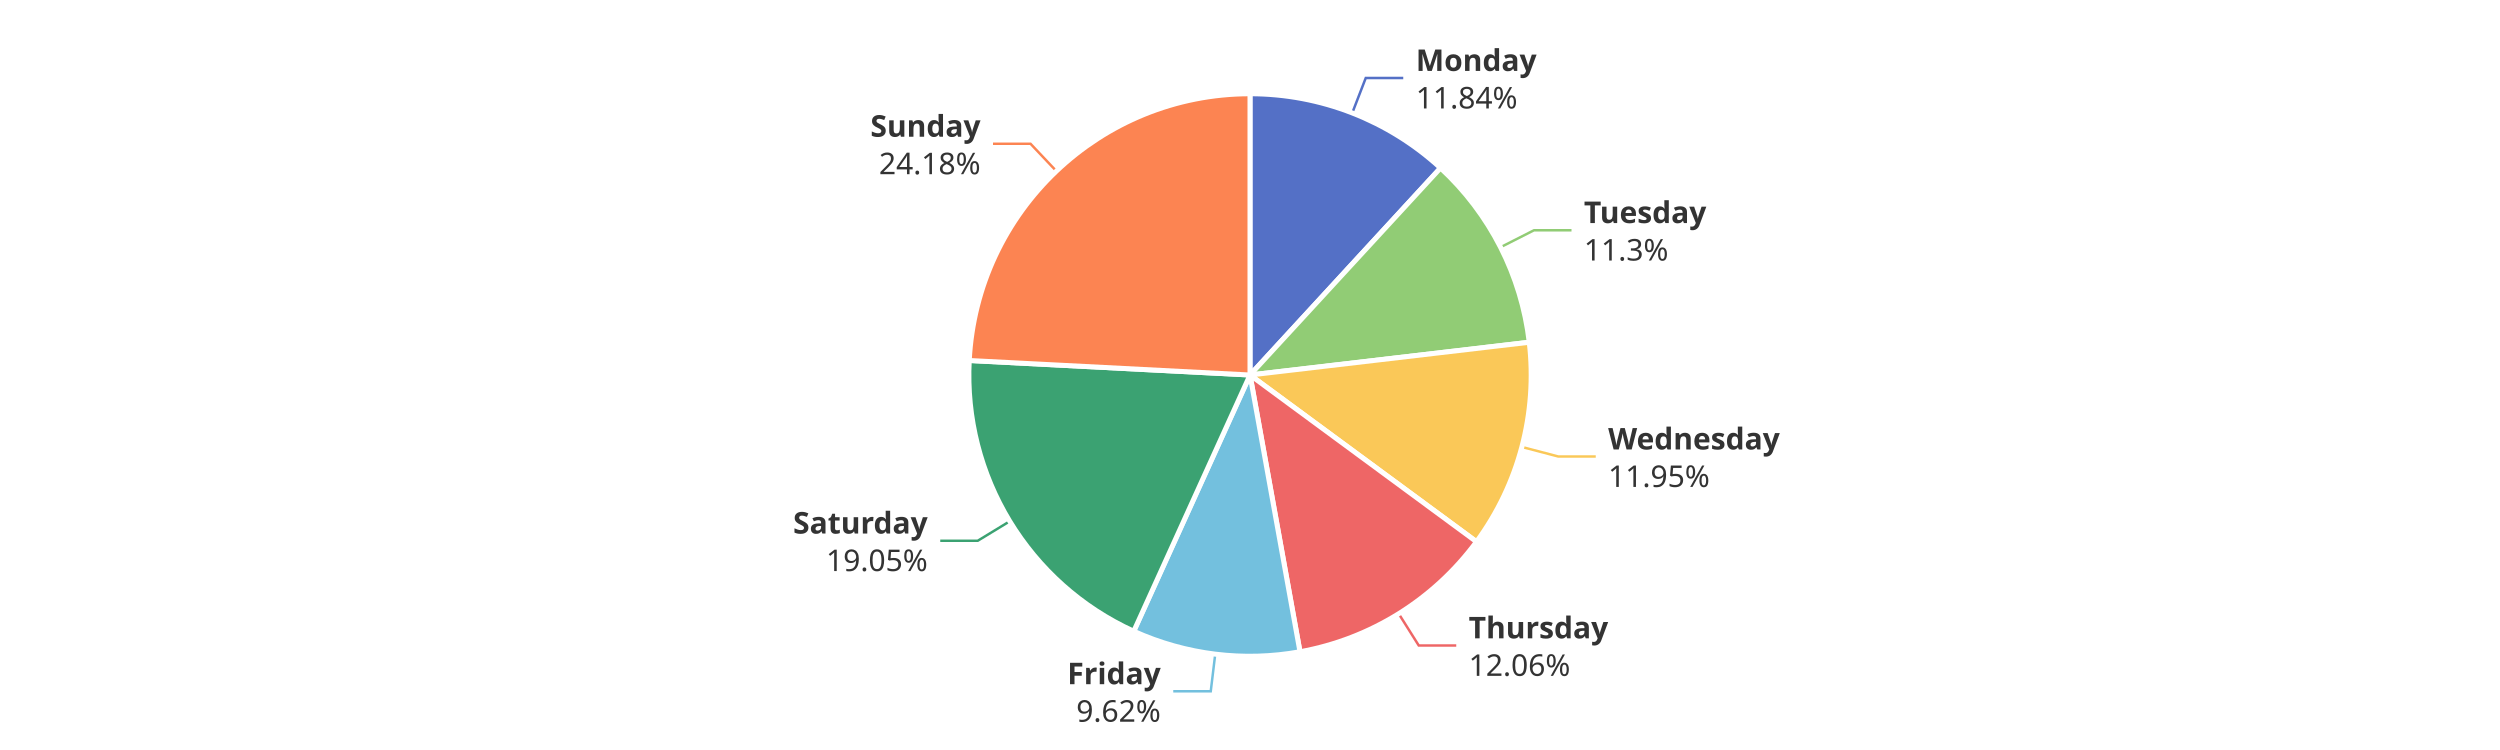
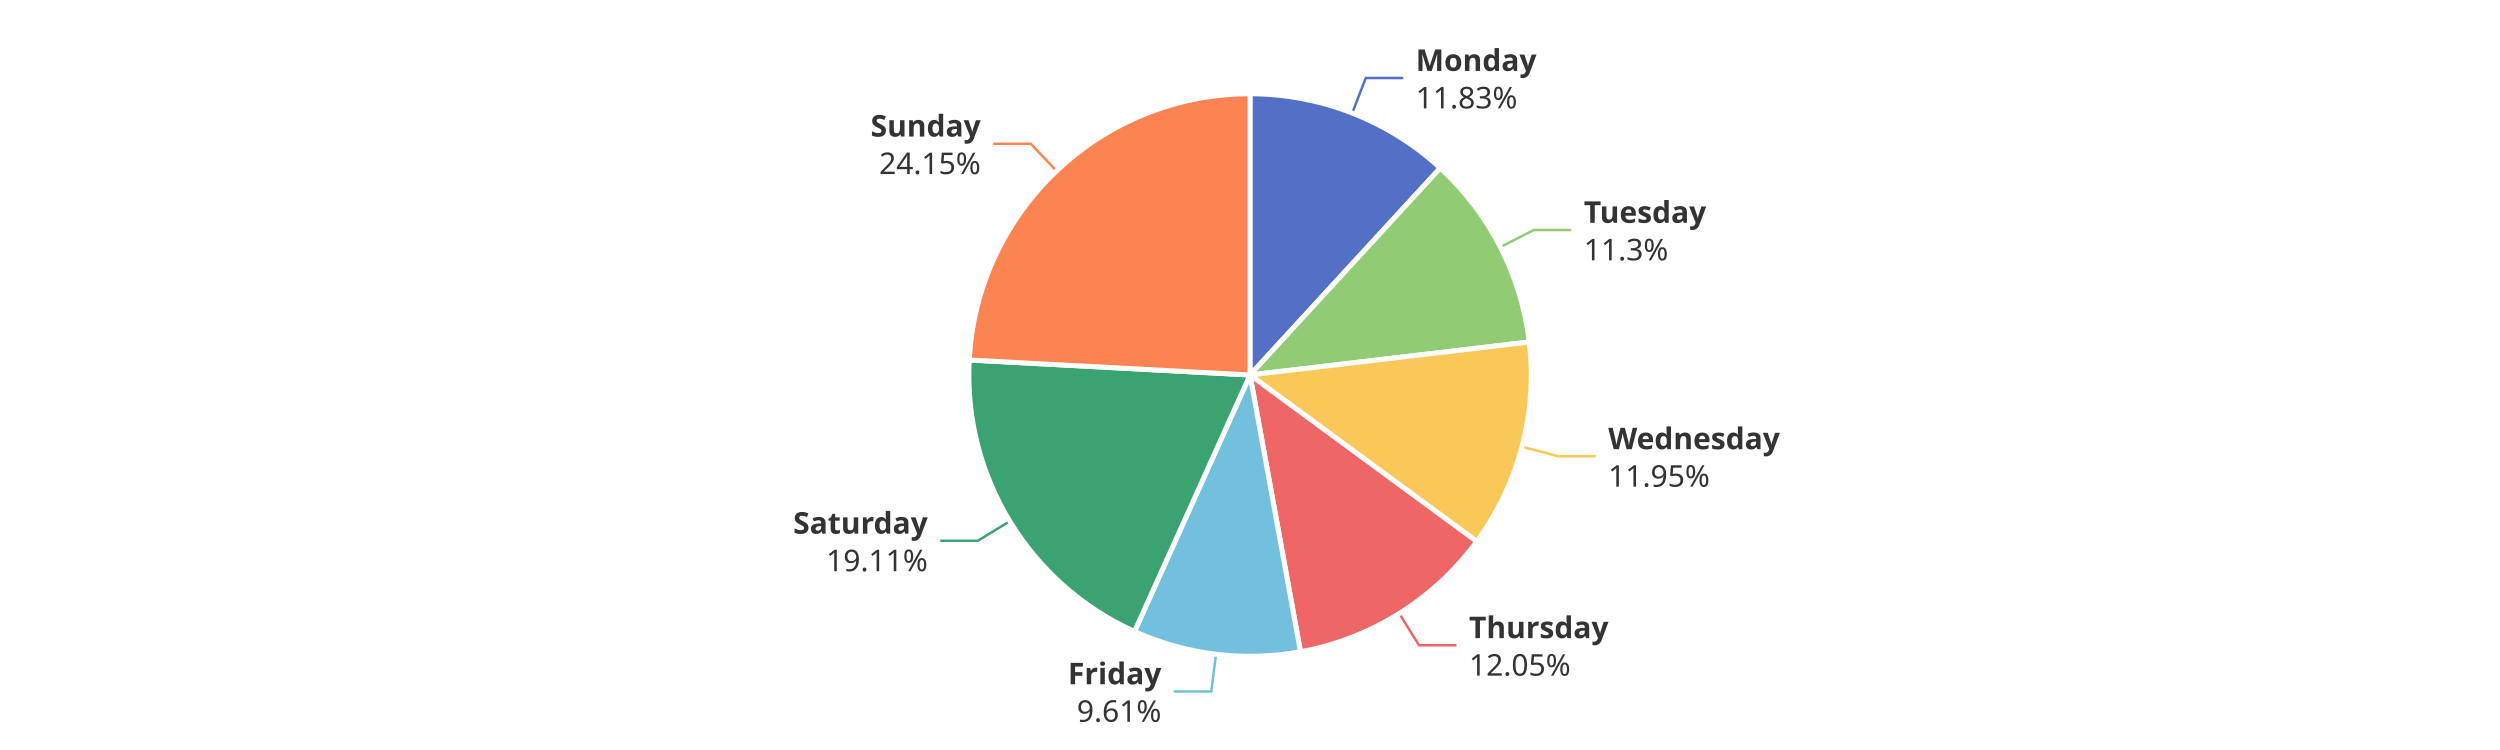
<svg xmlns="http://www.w3.org/2000/svg" width="1000" height="300" version="1.1" baseProfile="full" viewBox="0 0 1000 300">
  <rect width="1000" height="300" x="0" y="0" id="0" fill="#ffffff" />
  <polyline points="540.9 45.2 546.3 31.2 561.3 31.2" fill="none" stroke="#5470c6" />
-   <polyline points="600.2 98.9 613.6 92.1 628.6 92.1" fill="none" stroke="#91cc75" />
-   <polyline points="608.8 178.8 623.3 182.6 638.3 182.6" fill="none" stroke="#fac858" />
-   <polyline points="559.5 245.5 567.5 258.2 582.5 258.2" fill="none" stroke="#ee6666" />
-   <polyline points="486.1 261.6 484.3 276.5 469.3 276.5" fill="none" stroke="#73c0de" />
+   <polyline points="600.2 98.8 613.5 92 628.5 92" fill="none" stroke="#91cc75" />
+   <polyline points="608.8 178.7 623.3 182.5 638.3 182.5" fill="none" stroke="#fac858" />
+   <polyline points="559.7 245.4 567.6 258.1 582.6 258.1" fill="none" stroke="#ee6666" />
+   <polyline points="486.4 261.7 484.5 276.6 469.5 276.6" fill="none" stroke="#73c0de" />
  <polyline points="403.9 208.5 391.1 216.3 376.1 216.3" fill="none" stroke="#3ba272" />
-   <polyline points="422.5 68.4 412.2 57.5 397.2 57.5" fill="none" stroke="#fc8452" />
-   <path d="M500 37.5A112.5 112.5 0 0 1 576.2 67.2L500 150Z" fill="#5470c6" stroke="#fff" stroke-width="2" stroke-linejoin="round" />
-   <path d="M576.2 67.2A112.5 112.5 0 0 1 611.7 136.9L500 150Z" fill="#91cc75" stroke="#fff" stroke-width="2" stroke-linejoin="round" />
-   <path d="M611.7 136.9A112.5 112.5 0 0 1 590.6 216.7L500 150Z" fill="#fac858" stroke="#fff" stroke-width="2" stroke-linejoin="round" />
-   <path d="M590.6 216.7A112.5 112.5 0 0 1 520 260.7L500 150Z" fill="#ee6666" stroke="#fff" stroke-width="2" stroke-linejoin="round" />
-   <path d="M520 260.7A112.5 112.5 0 0 1 453.5 252.5L500 150Z" fill="#73c0de" stroke="#fff" stroke-width="2" stroke-linejoin="round" />
-   <path d="M453.5 252.5A112.5 112.5 0 0 1 387.7 144.2L500 150Z" fill="#3ba272" stroke="#fff" stroke-width="2" stroke-linejoin="round" />
-   <path d="M387.7 144.2A112.5 112.5 0 0 1 500 37.5L500 150Z" fill="#fc8452" stroke="#fff" stroke-width="2" stroke-linejoin="round" />
-   <path d="M0 -15l42.8 0l0 30l-42.8 0Z" transform="translate(566.3438 31.2208)" fill="none" />
-   <text dominant-baseline="central" text-anchor="start" style="font-size:12px;font-family:sans-serif;font-weight:bold;" y="-7.5" transform="translate(566.3438 31.2208)" fill="#333" stroke="rgb(255,255,255)" stroke-width="2" paint-order="stroke" stroke-miterlimit="2">Monday</text>
-   <text dominant-baseline="central" text-anchor="start" style="font-size:12px;font-family:sans-serif;" y="7.5" transform="translate(566.3438 31.2208)" fill="#333" stroke="rgb(255,255,255)" stroke-width="2" paint-order="stroke" stroke-miterlimit="2">11.84%</text>
-   <path d="M0 -15l46.2 0l0 30l-46.2 0Z" transform="translate(633.5733 92.0573)" fill="none" />
-   <text dominant-baseline="central" text-anchor="start" style="font-size:12px;font-family:sans-serif;font-weight:bold;" y="-7.5" transform="translate(633.5733 92.0573)" fill="#333" stroke="rgb(255,255,255)" stroke-width="2" paint-order="stroke" stroke-miterlimit="2">Tuesday</text>
-   <text dominant-baseline="central" text-anchor="start" style="font-size:12px;font-family:sans-serif;" y="7.5" transform="translate(633.5733 92.0573)" fill="#333" stroke="rgb(255,255,255)" stroke-width="2" paint-order="stroke" stroke-miterlimit="2">11.3%</text>
-   <path d="M0 -15l63.6 0l0 30l-63.6 0Z" transform="translate(643.2561 182.622)" fill="none" />
-   <text dominant-baseline="central" text-anchor="start" style="font-size:12px;font-family:sans-serif;font-weight:bold;" y="-7.5" transform="translate(643.2561 182.622)" fill="#333" stroke="rgb(255,255,255)" stroke-width="2" paint-order="stroke" stroke-miterlimit="2">Wednesday</text>
-   <text dominant-baseline="central" text-anchor="start" style="font-size:12px;font-family:sans-serif;" y="7.5" transform="translate(643.2561 182.622)" fill="#333" stroke="rgb(255,255,255)" stroke-width="2" paint-order="stroke" stroke-miterlimit="2">11.95%</text>
-   <path d="M0 -15l50.2 0l0 30l-50.2 0Z" transform="translate(587.4764 258.1813)" fill="none" />
-   <text dominant-baseline="central" text-anchor="start" style="font-size:12px;font-family:sans-serif;font-weight:bold;" y="-7.5" transform="translate(587.4764 258.1813)" fill="#333" stroke="rgb(255,255,255)" stroke-width="2" paint-order="stroke" stroke-miterlimit="2">Thursday</text>
-   <text dominant-baseline="central" text-anchor="start" style="font-size:12px;font-family:sans-serif;" y="7.5" transform="translate(587.4764 258.1813)" fill="#333" stroke="rgb(255,255,255)" stroke-width="2" paint-order="stroke" stroke-miterlimit="2">12.06%</text>
-   <path d="M-34.2 -15l34.2 0l0 30l-34.2 0Z" transform="translate(464.2967 276.5293)" fill="none" />
-   <text dominant-baseline="central" text-anchor="end" style="font-size:12px;font-family:sans-serif;font-weight:bold;" y="-7.5" transform="translate(464.2967 276.5293)" fill="#333" stroke="rgb(255,255,255)" stroke-width="2" paint-order="stroke" stroke-miterlimit="2">Friday</text>
-   <text dominant-baseline="central" text-anchor="end" style="font-size:12px;font-family:sans-serif;" y="7.5" transform="translate(464.2967 276.5293)" fill="#333" stroke="rgb(255,255,255)" stroke-width="2" paint-order="stroke" stroke-miterlimit="2">9.62%</text>
-   <path d="M-48.2 -15l48.2 0l0 30l-48.2 0Z" transform="translate(371.0728 216.2656)" fill="none" />
-   <text dominant-baseline="central" text-anchor="end" style="font-size:12px;font-family:sans-serif;font-weight:bold;" y="-7.5" transform="translate(371.0728 216.2656)" fill="#333" stroke="rgb(255,255,255)" stroke-width="2" paint-order="stroke" stroke-miterlimit="2">Saturday</text>
-   <text dominant-baseline="central" text-anchor="end" style="font-size:12px;font-family:sans-serif;" y="7.5" transform="translate(371.0728 216.2656)" fill="#333" stroke="rgb(255,255,255)" stroke-width="2" paint-order="stroke" stroke-miterlimit="2">19.05%</text>
-   <path d="M-40.9 -15l40.9 0l0 30l-40.9 0Z" transform="translate(392.2181 57.5306)" fill="none" />
-   <text dominant-baseline="central" text-anchor="end" style="font-size:12px;font-family:sans-serif;font-weight:bold;" y="-7.5" transform="translate(392.2181 57.5306)" fill="#333" stroke="rgb(255,255,255)" stroke-width="2" paint-order="stroke" stroke-miterlimit="2">Sunday</text>
-   <text dominant-baseline="central" text-anchor="end" style="font-size:12px;font-family:sans-serif;" y="7.5" transform="translate(392.2181 57.5306)" fill="#333" stroke="rgb(255,255,255)" stroke-width="2" paint-order="stroke" stroke-miterlimit="2">24.18%</text>
+   <polyline points="422.6 68.4 412.3 57.5 397.3 57.5" fill="none" stroke="#fc8452" />
+   <path d="M500 37.5A112.5 112.5 0 0 1 576.1 67.2L500 150Z" fill="#5470c6" stroke="#fff" stroke-width="2" stroke-linejoin="round" />
+   <path d="M576.1 67.2A112.5 112.5 0 0 1 611.7 136.8L500 150Z" fill="#91cc75" stroke="#fff" stroke-width="2" stroke-linejoin="round" />
+   <path d="M611.7 136.8A112.5 112.5 0 0 1 590.7 216.6L500 150Z" fill="#fac858" stroke="#fff" stroke-width="2" stroke-linejoin="round" />
+   <path d="M590.7 216.6A112.5 112.5 0 0 1 520.2 260.7L500 150Z" fill="#ee6666" stroke="#fff" stroke-width="2" stroke-linejoin="round" />
+   <path d="M520.2 260.7A112.5 112.5 0 0 1 453.8 252.6L500 150Z" fill="#73c0de" stroke="#fff" stroke-width="2" stroke-linejoin="round" />
+   <path d="M453.8 252.6A112.5 112.5 0 0 1 387.7 144L500 150Z" fill="#3ba272" stroke="#fff" stroke-width="2" stroke-linejoin="round" />
+   <path d="M387.7 144A112.5 112.5 0 0 1 500 37.5L500 150Z" fill="#fc8452" stroke="#fff" stroke-width="2" stroke-linejoin="round" />
+   <path d="M0 -15l42.8 0l0 30l-42.8 0Z" transform="translate(566.3021 31.2045)" fill="none" />
+   <text dominant-baseline="central" text-anchor="start" style="font-size:12px;font-family:sans-serif;font-weight:bold;" y="-7.5" transform="translate(566.3021 31.2045)" fill="#333" stroke="rgb(255,255,255)" stroke-width="2" paint-order="stroke" stroke-miterlimit="2">Monday</text>
+   <text dominant-baseline="central" text-anchor="start" style="font-size:12px;font-family:sans-serif;" y="7.5" transform="translate(566.3021 31.2045)" fill="#333" stroke="rgb(255,255,255)" stroke-width="2" paint-order="stroke" stroke-miterlimit="2">11.83%</text>
+   <path d="M0 -15l46.2 0l0 30l-46.2 0Z" transform="translate(633.5305 91.9735)" fill="none" />
+   <text dominant-baseline="central" text-anchor="start" style="font-size:12px;font-family:sans-serif;font-weight:bold;" y="-7.5" transform="translate(633.5305 91.9735)" fill="#333" stroke="rgb(255,255,255)" stroke-width="2" paint-order="stroke" stroke-miterlimit="2">Tuesday</text>
+   <text dominant-baseline="central" text-anchor="start" style="font-size:12px;font-family:sans-serif;" y="7.5" transform="translate(633.5305 91.9735)" fill="#333" stroke="rgb(255,255,255)" stroke-width="2" paint-order="stroke" stroke-miterlimit="2">11.3%</text>
+   <path d="M0 -15l63.6 0l0 30l-63.6 0Z" transform="translate(643.2825 182.522)" fill="none" />
+   <text dominant-baseline="central" text-anchor="start" style="font-size:12px;font-family:sans-serif;font-weight:bold;" y="-7.5" transform="translate(643.2825 182.522)" fill="#333" stroke="rgb(255,255,255)" stroke-width="2" paint-order="stroke" stroke-miterlimit="2">Wednesday</text>
+   <text dominant-baseline="central" text-anchor="start" style="font-size:12px;font-family:sans-serif;" y="7.5" transform="translate(643.2825 182.522)" fill="#333" stroke="rgb(255,255,255)" stroke-width="2" paint-order="stroke" stroke-miterlimit="2">11.95%</text>
+   <path d="M0 -15l50.2 0l0 30l-50.2 0Z" transform="translate(587.6062 258.1002)" fill="none" />
+   <text dominant-baseline="central" text-anchor="start" style="font-size:12px;font-family:sans-serif;font-weight:bold;" y="-7.5" transform="translate(587.6062 258.1002)" fill="#333" stroke="rgb(255,255,255)" stroke-width="2" paint-order="stroke" stroke-miterlimit="2">Thursday</text>
+   <text dominant-baseline="central" text-anchor="start" style="font-size:12px;font-family:sans-serif;" y="7.5" transform="translate(587.6062 258.1002)" fill="#333" stroke="rgb(255,255,255)" stroke-width="2" paint-order="stroke" stroke-miterlimit="2">12.05%</text>
+   <path d="M-34.2 -15l34.2 0l0 30l-34.2 0Z" transform="translate(464.5368 276.5588)" fill="none" />
+   <text dominant-baseline="central" text-anchor="end" style="font-size:12px;font-family:sans-serif;font-weight:bold;" y="-7.5" transform="translate(464.5368 276.5588)" fill="#333" stroke="rgb(255,255,255)" stroke-width="2" paint-order="stroke" stroke-miterlimit="2">Friday</text>
+   <text dominant-baseline="central" text-anchor="end" style="font-size:12px;font-family:sans-serif;" y="7.5" transform="translate(464.5368 276.5588)" fill="#333" stroke="rgb(255,255,255)" stroke-width="2" paint-order="stroke" stroke-miterlimit="2">9.61%</text>
+   <path d="M-48.2 -15l48.2 0l0 30l-48.2 0Z" transform="translate(371.1005 216.3109)" fill="none" />
+   <text dominant-baseline="central" text-anchor="end" style="font-size:12px;font-family:sans-serif;font-weight:bold;" y="-7.5" transform="translate(371.1005 216.3109)" fill="#333" stroke="rgb(255,255,255)" stroke-width="2" paint-order="stroke" stroke-miterlimit="2">Saturday</text>
+   <text dominant-baseline="central" text-anchor="end" style="font-size:12px;font-family:sans-serif;" y="7.5" transform="translate(371.1005 216.3109)" fill="#333" stroke="rgb(255,255,255)" stroke-width="2" paint-order="stroke" stroke-miterlimit="2">19.11%</text>
+   <path d="M-40.9 -15l40.9 0l0 30l-40.9 0Z" transform="translate(392.2832 57.4688)" fill="none" />
+   <text dominant-baseline="central" text-anchor="end" style="font-size:12px;font-family:sans-serif;font-weight:bold;" y="-7.5" transform="translate(392.2832 57.4688)" fill="#333" stroke="rgb(255,255,255)" stroke-width="2" paint-order="stroke" stroke-miterlimit="2">Sunday</text>
+   <text dominant-baseline="central" text-anchor="end" style="font-size:12px;font-family:sans-serif;" y="7.5" transform="translate(392.2832 57.4688)" fill="#333" stroke="rgb(255,255,255)" stroke-width="2" paint-order="stroke" stroke-miterlimit="2">24.15%</text>
</svg>
